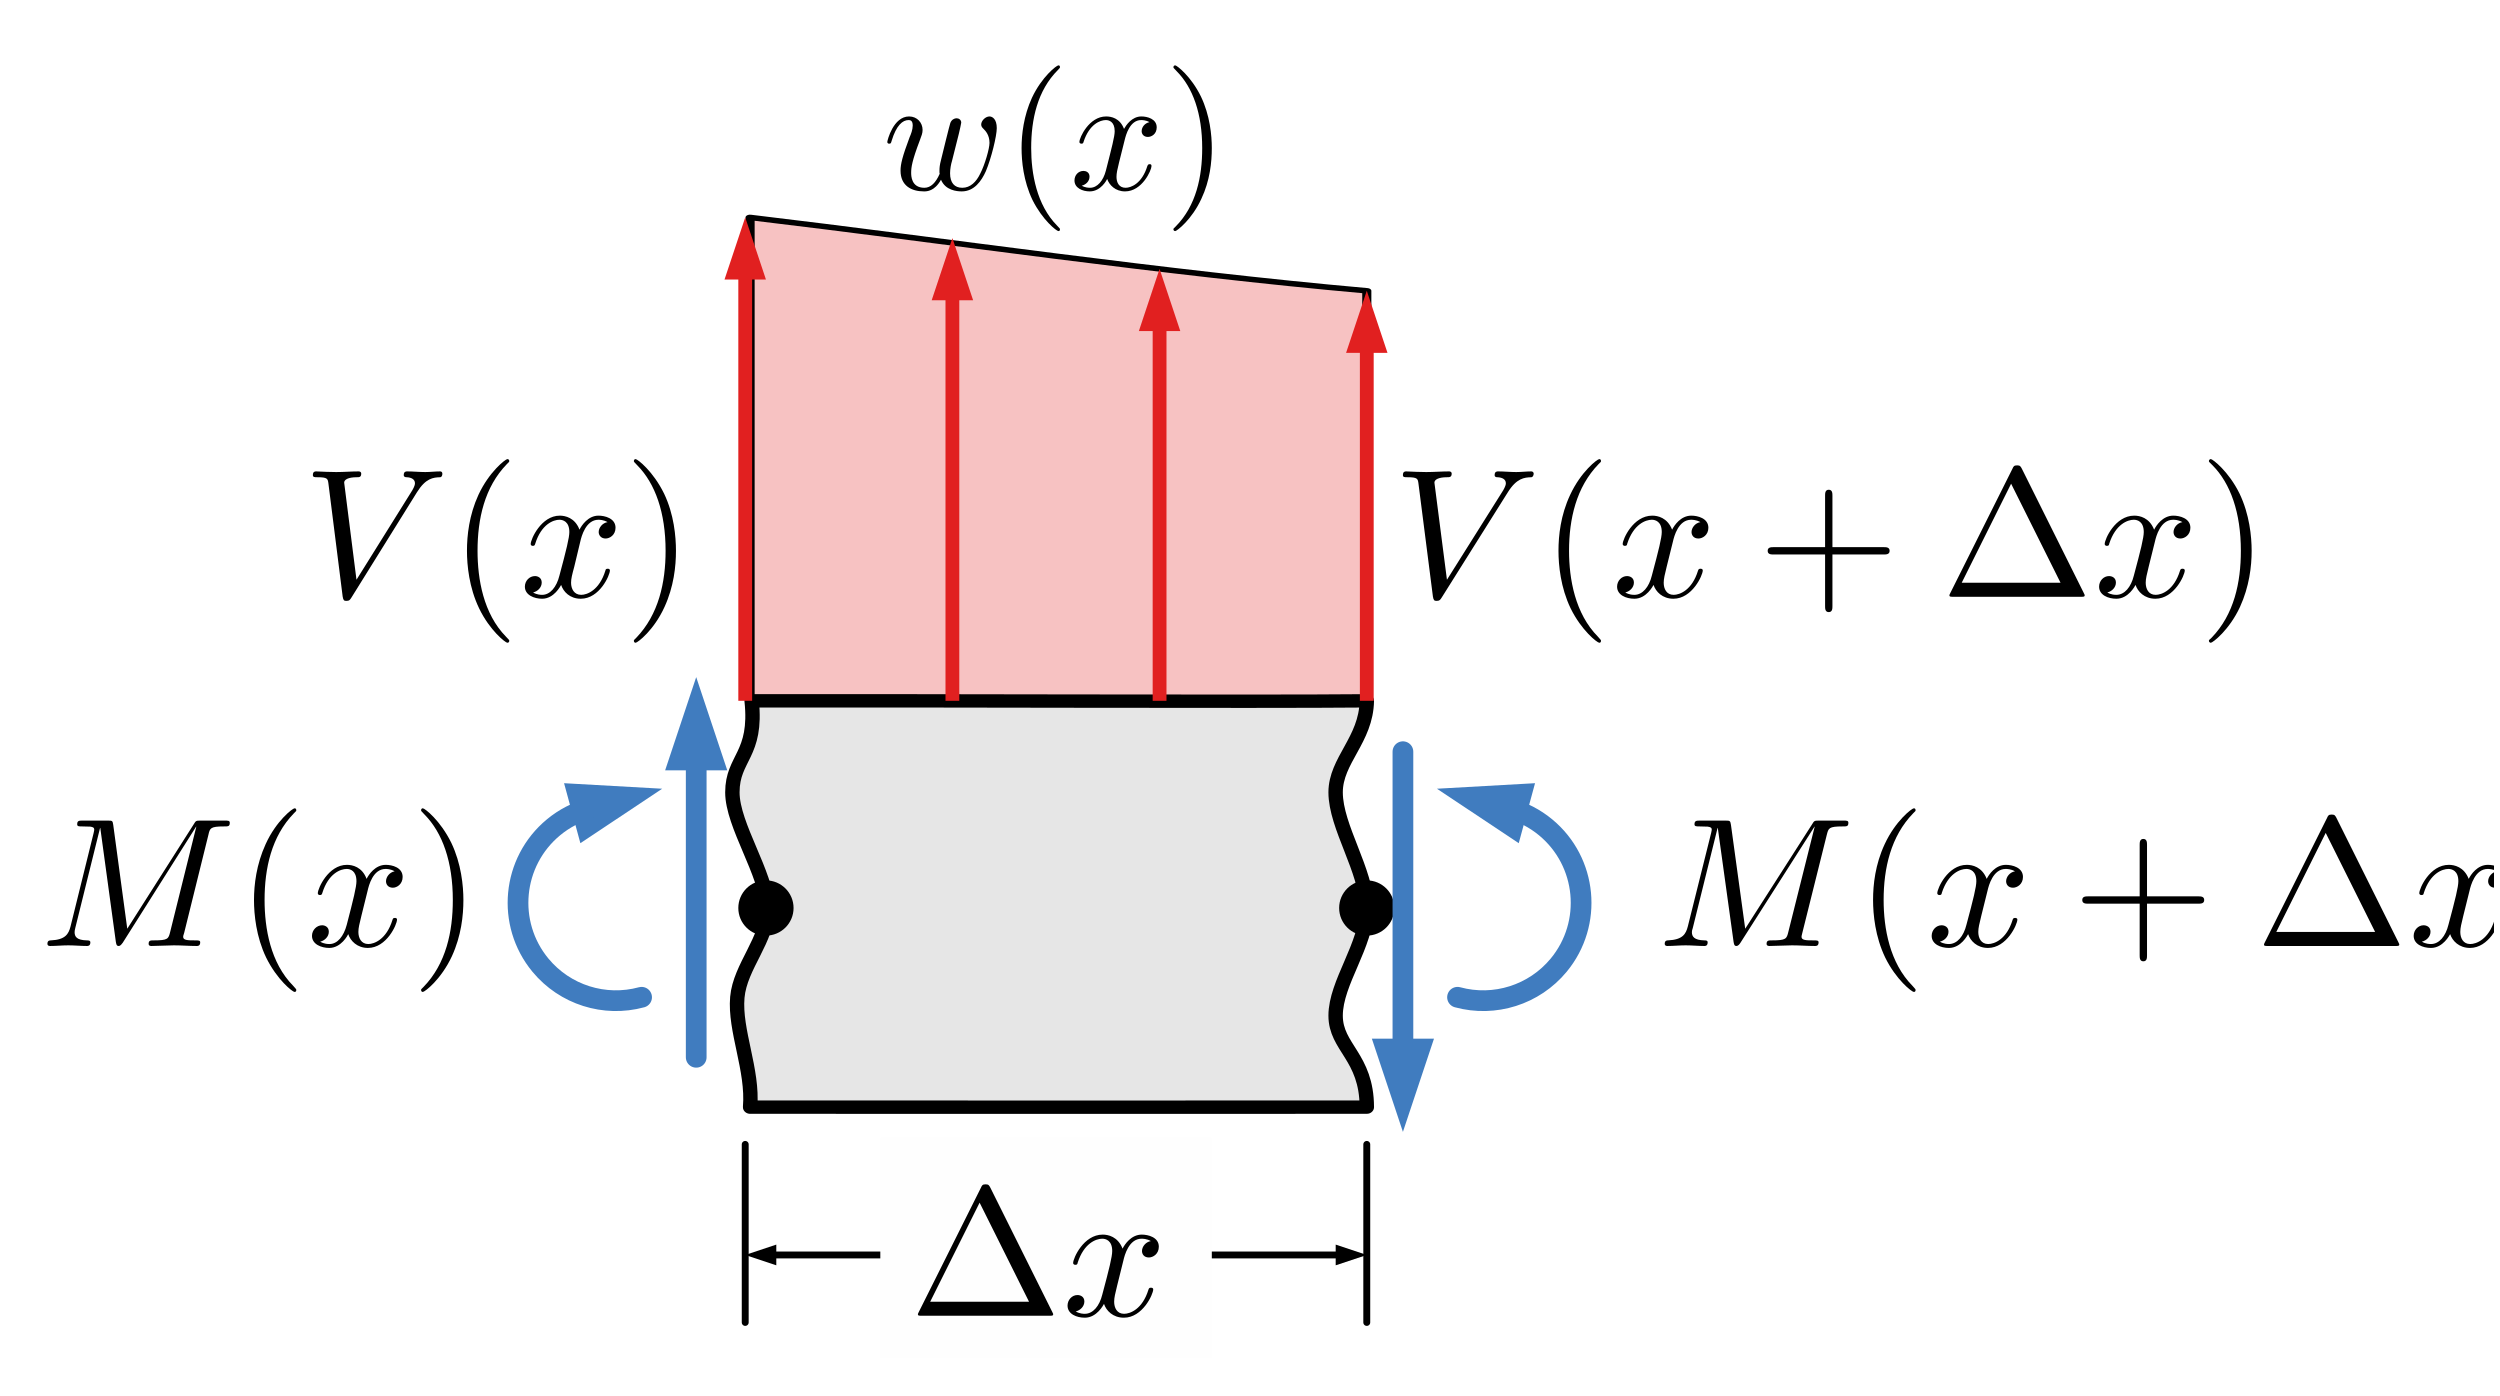
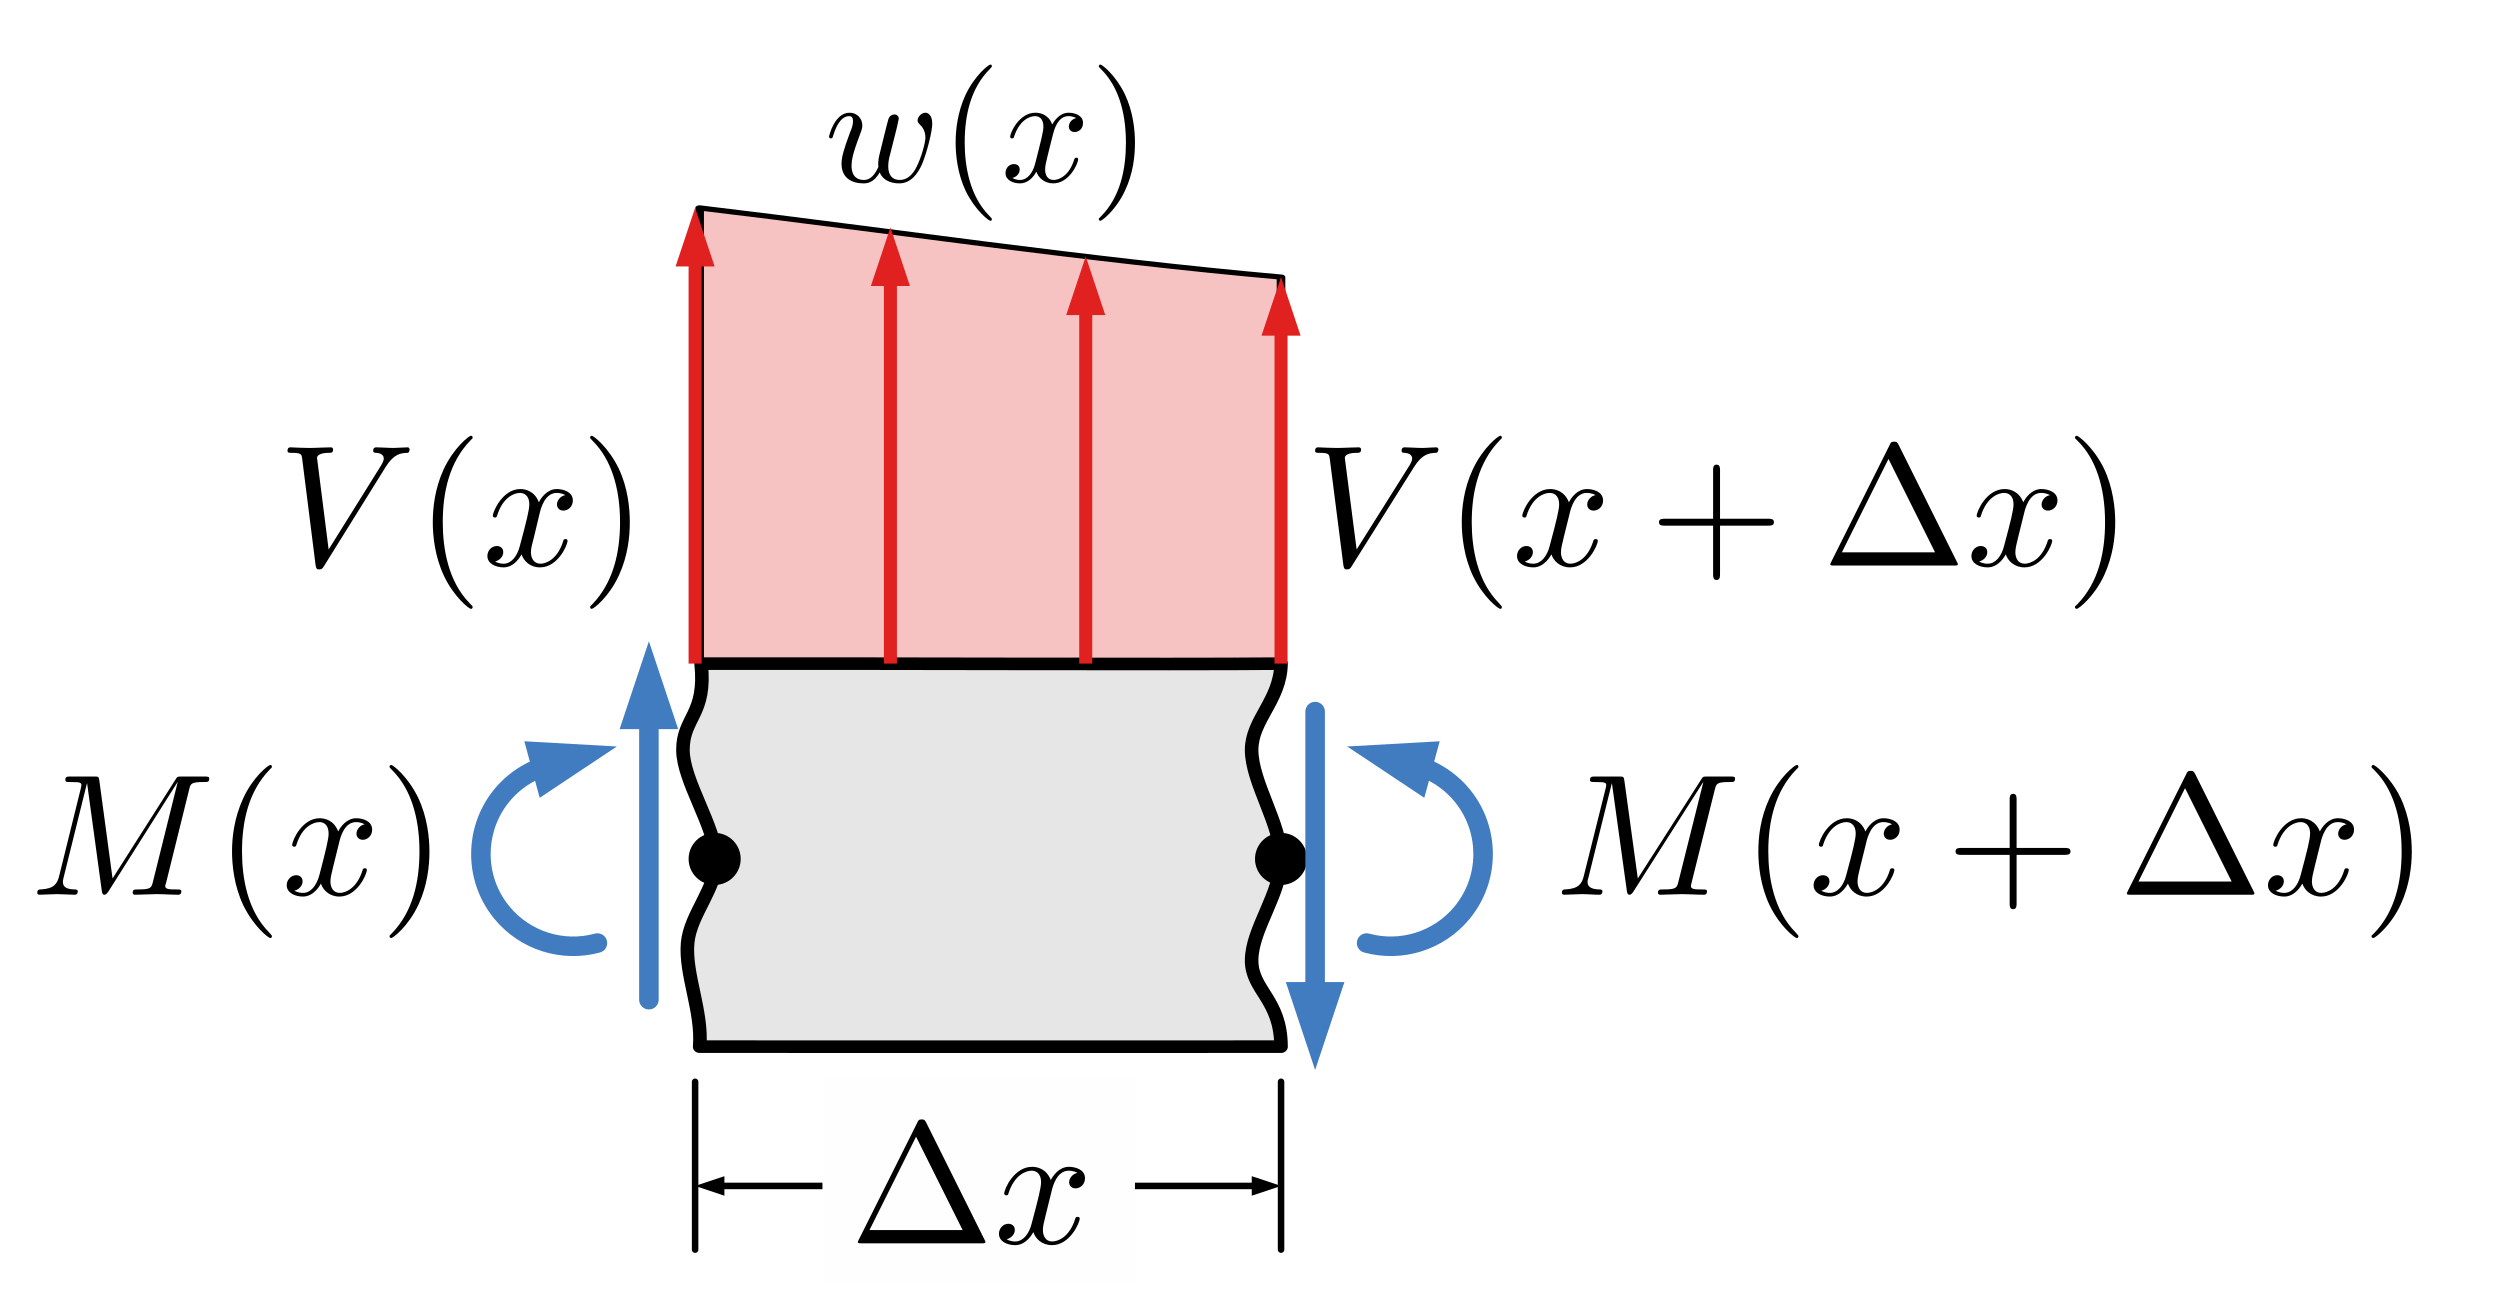
- <svg xmlns="http://www.w3.org/2000/svg" width="100%" height="100%" viewBox="0 0 181 101" version="1.1" xml:space="preserve" style="fill-rule:evenodd;clip-rule:evenodd;stroke-linecap:round;stroke-linejoin:round;stroke-miterlimit:1.5;">
-   <g transform="matrix(1,0,0,1,-37,-566)">
-     <g id="arbitrary-load-ex1" transform="matrix(1,0,0,0.833333,-622.434,562.263)">
-       <rect x="660" y="5" width="180" height="120" style="fill:none;" />
-       <clipPath id="_clip1">
-         <rect x="660" y="5" width="180" height="120" />
-       </clipPath>
-       <g clip-path="url(#_clip1)">
-         <g transform="matrix(1.70096,0,0,1,-540.837,-6.23748)">
+ <svg xmlns="http://www.w3.org/2000/svg" width="100%" height="100%" viewBox="0 0 192 101" version="1.1" xml:space="preserve" style="fill-rule:evenodd;clip-rule:evenodd;stroke-linecap:round;stroke-linejoin:round;stroke-miterlimit:1.5;">
+   <g transform="matrix(1,0,0,1,0,-565)">
+     <g transform="matrix(1.06381,0,0,0.833333,-702.118,561.489)">
+       <rect id="arbitrary-load-ex1" x="660" y="5" width="180" height="120" style="fill:none;" />
+       <g id="arbitrary-load-ex11">
+         <g transform="matrix(1.59892,0,0,1,-468.803,-6.23748)">
          <g transform="matrix(1.02157,0,0,1.25339,628.173,-678.676)">
            <path d="M107.087,598.527L107.087,565.097C115.393,566.743 124.239,568.926 132.783,570.184C132.783,598.689 132.783,598.527 132.783,598.527L107.087,598.527Z" style="fill:rgb(247,194,194);stroke:black;stroke-width:0.38px;" />
          </g>
          <g transform="matrix(0.839567,0,0,1.5901,457.541,-1643.79)">
            <path d="M333.541,1101C333.701,1098.96 332.746,1096.81 332.893,1095C333.032,1093.3 334.466,1091.83 334.427,1090.12C334.386,1088.25 332.642,1085.6 332.642,1083.8C332.642,1081.9 333.914,1081.77 333.619,1078.8C342.083,1078.78 359.271,1078.86 364.807,1078.8C364.775,1080.93 363.225,1082.05 363.225,1083.8C363.225,1085.69 364.807,1088.09 364.807,1090.12C364.807,1092.15 363.225,1094.19 363.225,1096C363.225,1097.75 364.8,1098.24 364.807,1101C355.211,1101.01 346.945,1101 333.541,1101Z" style="fill:rgb(230,230,230);stroke:black;stroke-width:0.73px;" />
          </g>
        </g>
-         <g transform="matrix(2,0,0,2.4,676.388,-310.229)">
+         <g transform="matrix(1.88003,0,0,2.4,675.405,-310.229)">
          <circle cx="41" cy="164" r="1" />
        </g>
-         <g transform="matrix(2,0,0,2.4,632.888,-310.229)">
+         <g transform="matrix(1.88003,0,0,2.4,634.515,-310.229)">
          <circle cx="41" cy="164" r="1" />
        </g>
-         <g transform="matrix(-1.99996,-0.0197212,0.0175393,-3.99778,930.262,737.146)">
-           <g transform="matrix(-0.499989,0.00246647,-0.0026323,-0.300153,137.018,182.591)">
-             <path d="M55.454,20.239L53.954,15.739L52.454,20.239L55.454,20.239Z" style="fill:rgb(225,32,32);" />
-             <path d="M53.954,19.339L53.954,50.739" style="fill:none;stroke:rgb(225,32,32);stroke-width:1px;stroke-linecap:butt;" />
-           </g>
-         </g>
-         <g transform="matrix(-1.99996,-0.018876,0.0175393,-3.82645,945.262,708.355)">
-           <g transform="matrix(-0.499989,0.00246647,-0.00275017,-0.313593,144.524,183.236)">
-             <path d="M70.454,21.739L68.954,17.239L67.454,21.739L70.454,21.739Z" style="fill:rgb(225,32,32);" />
-             <path d="M68.954,20.839L68.954,50.739" style="fill:none;stroke:rgb(225,32,32);stroke-width:1px;stroke-linecap:butt;" />
-           </g>
-         </g>
-         <g transform="matrix(-1.99996,-0.0176195,0.0175393,-3.57172,960.262,665.552)">
-           <g transform="matrix(-0.499989,0.00246647,-0.0029463,-0.335958,152.034,184.334)">
-             <path d="M85.454,23.969L83.954,19.469L82.454,23.969L85.454,23.969Z" style="fill:rgb(225,32,32);" />
-             <path d="M83.954,23.069L83.954,50.739" style="fill:none;stroke:rgb(225,32,32);stroke-width:1px;stroke-linecap:butt;" />
-           </g>
-         </g>
-         <g transform="matrix(-1.99996,-0.0167276,0.0175393,-3.39093,975.262,635.171)">
-           <g transform="matrix(-0.499989,0.00246647,-0.00310339,-0.35387,159.541,185.206)">
-             <path d="M100.454,25.552L98.954,21.052L97.454,25.552L100.454,25.552Z" style="fill:rgb(225,32,32);" />
-             <path d="M98.954,24.652L98.954,50.739" style="fill:none;stroke:rgb(225,32,32);stroke-width:1px;stroke-linecap:butt;" />
-           </g>
-         </g>
-         <g transform="matrix(1.20188,0,0,1.44225,720.126,7.23591)">
+         <g transform="matrix(-1.87999,-0.0197212,0.0164872,-3.99778,914.05,737.146)">
+           <g transform="matrix(-0.499989,0.00246647,-0.0026323,-0.300153,136.736,182.66)">
+             <path d="M54.888,20.465L53.388,15.965L51.888,20.465L54.888,20.465Z" style="fill:rgb(225,32,32);" />
+             <path d="M53.388,19.565L53.388,50.965" style="fill:none;stroke:rgb(225,32,32);stroke-width:1px;stroke-linecap:butt;" />
+           </g>
+         </g>
+         <g transform="matrix(-1.87999,-0.018876,0.0164872,-3.82645,928.15,708.355)">
+           <g transform="matrix(-0.499989,0.00246647,-0.00275017,-0.313593,144.242,183.308)">
+             <path d="M69.888,21.965L68.388,17.465L66.888,21.965L69.888,21.965Z" style="fill:rgb(225,32,32);" />
+             <path d="M68.388,21.065L68.388,50.965" style="fill:none;stroke:rgb(225,32,32);stroke-width:1px;stroke-linecap:butt;" />
+           </g>
+         </g>
+         <g transform="matrix(-1.87999,-0.0176195,0.0164872,-3.57172,942.25,665.552)">
+           <g transform="matrix(-0.499989,0.00246647,-0.0029463,-0.335958,151.751,184.411)">
+             <path d="M84.888,24.195L83.388,19.695L81.888,24.195L84.888,24.195Z" style="fill:rgb(225,32,32);" />
+             <path d="M83.388,23.295L83.388,50.965" style="fill:none;stroke:rgb(225,32,32);stroke-width:1px;stroke-linecap:butt;" />
+           </g>
+         </g>
+         <g transform="matrix(-1.87999,-0.0167276,0.0164872,-3.39093,956.35,635.171)">
+           <g transform="matrix(-0.499989,0.00246647,-0.00310339,-0.35387,159.259,185.287)">
+             <path d="M99.888,25.778L98.388,21.278L96.888,25.778L99.888,25.778Z" style="fill:rgb(225,32,32);" />
+             <path d="M98.388,24.878L98.388,50.965" style="fill:none;stroke:rgb(225,32,32);stroke-width:1px;stroke-linecap:butt;" />
+           </g>
+         </g>
+         <g transform="matrix(1.12978,0,0,1.44225,716.52,7.23591)">
          <g id="surface1">
            <g transform="matrix(1,0,0,1,2.656,9.513)">
              <g id="glyph0-1">
                <path d="M4.609,-3.375C4.656,-3.594 4.75,-3.969 4.75,-4.031C4.75,-4.203 4.609,-4.297 4.469,-4.297C4.344,-4.297 4.172,-4.219 4.094,-4.016C4.063,-3.953 3.594,-2.047 3.531,-1.781C3.453,-1.484 3.438,-1.313 3.438,-1.125C3.438,-1.016 3.438,-1 3.453,-0.953C3.219,-0.422 2.922,-0.109 2.531,-0.109C1.734,-0.109 1.734,-0.844 1.734,-1.016C1.734,-1.328 1.781,-1.719 2.25,-2.953C2.359,-3.25 2.422,-3.391 2.422,-3.594C2.422,-4.031 2.094,-4.406 1.609,-4.406C0.656,-4.406 0.297,-2.953 0.297,-2.875C0.297,-2.766 0.391,-2.766 0.406,-2.766C0.516,-2.766 0.516,-2.797 0.563,-2.953C0.844,-3.875 1.219,-4.188 1.578,-4.188C1.672,-4.188 1.828,-4.172 1.828,-3.859C1.828,-3.609 1.719,-3.328 1.641,-3.156C1.203,-1.984 1.094,-1.531 1.094,-1.141C1.094,-0.234 1.75,0.109 2.5,0.109C2.672,0.109 3.141,0.109 3.531,-0.594C3.797,0.047 4.484,0.109 4.781,0.109C5.531,0.109 5.969,-0.516 6.234,-1.109C6.563,-1.891 6.891,-3.234 6.891,-3.703C6.891,-4.25 6.625,-4.406 6.453,-4.406C6.203,-4.406 5.953,-4.141 5.953,-3.922C5.953,-3.797 6.016,-3.734 6.094,-3.656C6.203,-3.547 6.453,-3.297 6.453,-2.813C6.453,-2.469 6.172,-1.5 5.906,-0.984C5.656,-0.453 5.297,-0.109 4.813,-0.109C4.344,-0.109 4.078,-0.406 4.078,-0.984C4.078,-1.25 4.141,-1.563 4.188,-1.703L4.609,-3.375Z" style="fill-rule:nonzero;" />
              </g>
            </g>
            <g transform="matrix(1,0,0,1,10.057,9.513)">
              <g id="glyph1-1">
                <path d="M3.297,2.391C3.297,2.359 3.297,2.344 3.125,2.172C1.891,0.922 1.563,-0.969 1.563,-2.5C1.563,-4.234 1.938,-5.969 3.172,-7.203C3.297,-7.328 3.297,-7.344 3.297,-7.375C3.297,-7.453 3.266,-7.484 3.203,-7.484C3.094,-7.484 2.203,-6.797 1.609,-5.531C1.109,-4.438 0.984,-3.328 0.984,-2.5C0.984,-1.719 1.094,-0.516 1.641,0.625C2.25,1.844 3.094,2.5 3.203,2.5C3.266,2.5 3.297,2.469 3.297,2.391Z" style="fill-rule:nonzero;" />
              </g>
            </g>
            <g transform="matrix(1,0,0,1,13.931,9.513)">
              <g id="glyph0-2">
                <path d="M3.328,-3.016C3.391,-3.266 3.625,-4.188 4.313,-4.188C4.359,-4.188 4.609,-4.188 4.813,-4.063C4.531,-4 4.344,-3.766 4.344,-3.516C4.344,-3.359 4.453,-3.172 4.719,-3.172C4.938,-3.172 5.25,-3.344 5.25,-3.75C5.25,-4.266 4.672,-4.406 4.328,-4.406C3.75,-4.406 3.406,-3.875 3.281,-3.656C3.031,-4.313 2.5,-4.406 2.203,-4.406C1.172,-4.406 0.594,-3.125 0.594,-2.875C0.594,-2.766 0.703,-2.766 0.719,-2.766C0.797,-2.766 0.828,-2.797 0.844,-2.875C1.188,-3.938 1.844,-4.188 2.188,-4.188C2.375,-4.188 2.719,-4.094 2.719,-3.516C2.719,-3.203 2.547,-2.547 2.188,-1.141C2.031,-0.531 1.672,-0.109 1.234,-0.109C1.172,-0.109 0.953,-0.109 0.734,-0.234C0.984,-0.297 1.203,-0.5 1.203,-0.781C1.203,-1.047 0.984,-1.125 0.844,-1.125C0.531,-1.125 0.297,-0.875 0.297,-0.547C0.297,-0.094 0.781,0.109 1.219,0.109C1.891,0.109 2.25,-0.594 2.266,-0.641C2.391,-0.281 2.75,0.109 3.344,0.109C4.375,0.109 4.938,-1.172 4.938,-1.422C4.938,-1.531 4.859,-1.531 4.828,-1.531C4.734,-1.531 4.719,-1.484 4.688,-1.422C4.359,-0.344 3.688,-0.109 3.375,-0.109C2.984,-0.109 2.828,-0.422 2.828,-0.766C2.828,-0.984 2.875,-1.203 2.984,-1.641L3.328,-3.016Z" style="fill-rule:nonzero;" />
              </g>
            </g>
            <g transform="matrix(1,0,0,1,19.625,9.513)">
              <g id="glyph1-2">
                <path d="M2.875,-2.5C2.875,-3.266 2.766,-4.469 2.219,-5.609C1.625,-6.828 0.766,-7.484 0.672,-7.484C0.609,-7.484 0.563,-7.438 0.563,-7.375C0.563,-7.344 0.563,-7.328 0.75,-7.141C1.734,-6.156 2.297,-4.578 2.297,-2.5C2.297,-0.781 1.938,0.969 0.703,2.219C0.563,2.344 0.563,2.359 0.563,2.391C0.563,2.453 0.609,2.5 0.672,2.5C0.766,2.5 1.672,1.813 2.25,0.547C2.766,-0.547 2.875,-1.656 2.875,-2.5Z" style="fill-rule:nonzero;" />
              </g>
            </g>
          </g>
        </g>
-         <g transform="matrix(-0.361382,0.524428,0.437023,0.433658,770.747,-40.7815)">
-           <g transform="matrix(-1.12375,1.35896,1.35896,1.12375,176.35,-108.881)">
-             <path d="M111.137,56.704L104.034,57.104L109.957,61.046L111.137,56.704Z" style="fill:rgb(64,124,191);" />
-             <path d="M109.244,58.521C110.218,58.786 111.124,59.255 111.902,59.898C114.917,62.392 115.341,66.864 112.848,69.879C111.074,72.023 108.21,72.932 105.525,72.202C108.21,72.932 111.074,72.023 112.848,69.879C115.341,66.864 114.917,62.392 111.902,59.898C111.124,59.255 110.218,58.786 109.244,58.521Z" style="fill:none;stroke:rgb(64,124,191);stroke-width:1.5px;stroke-linecap:butt;" />
-           </g>
-         </g>
-         <g id="path17940" transform="matrix(-1.02231e-16,2.00348,1.66957,1.22678e-16,715.61,-118.978)">
-           <g transform="matrix(-3.66756e-17,0.598958,0.598958,3.66756e-17,61.6239,-33.6467)">
-             <path d="M99.321,75.198L101.571,81.948L103.821,75.198L99.321,75.198Z" style="fill:rgb(64,124,191);fill-rule:nonzero;" />
-             <path d="M101.571,76.548L101.571,54.423" style="fill:none;fill-rule:nonzero;stroke:rgb(64,124,191);stroke-width:1.5px;" />
-           </g>
-         </g>
-         <g transform="matrix(0.361382,0.524428,-0.437023,0.433658,700.097,-40.7815)">
-           <g transform="matrix(1.12375,-1.35896,1.35896,1.12375,5.56753,97.648)">
-             <path d="M42.019,61.046L47.942,57.104L40.838,56.704L42.019,61.046Z" style="fill:rgb(64,124,191);" />
-             <path d="M42.731,58.521C41.758,58.786 40.851,59.255 40.074,59.898C37.059,62.392 36.635,66.864 39.128,69.879C40.902,72.023 43.766,72.932 46.451,72.202C43.766,72.932 40.902,72.023 39.128,69.879C36.635,66.864 37.059,62.392 40.074,59.898C40.851,59.255 41.758,58.786 42.731,58.521Z" style="fill:none;stroke:rgb(64,124,191);stroke-width:1.5px;stroke-linecap:butt;" />
-           </g>
-         </g>
-         <g id="path179401" transform="matrix(1.02231e-16,-2.00348,-1.66957,-1.22678e-16,755.235,285.112)">
-           <g transform="matrix(3.66756e-17,-0.598958,-0.598958,-3.66756e-17,140.07,57.3804)">
-             <path d="M52.655,55.773L50.405,49.023L48.155,55.773L52.655,55.773Z" style="fill:rgb(64,124,191);fill-rule:nonzero;" />
-             <path d="M50.405,54.423L50.405,76.548" style="fill:none;fill-rule:nonzero;stroke:rgb(64,124,191);stroke-width:1.5px;" />
-           </g>
-         </g>
-         <g transform="matrix(1,0,0,1.2,448.961,-1217.29)">
+         <g transform="matrix(-0.339704,0.524428,0.410808,0.433658,764.104,-40.7815)">
+           <g transform="matrix(-1.12375,1.35896,1.35896,1.12375,175.407,-108.366)">
+             <path d="M110.572,56.93L103.468,57.33L109.391,61.272L110.572,56.93Z" style="fill:rgb(64,124,191);" />
+             <path d="M108.679,58.747C109.652,59.011 110.558,59.481 111.336,60.124C114.351,62.617 114.775,67.089 112.282,70.104C110.508,72.249 107.644,73.157 104.959,72.427C107.644,73.157 110.508,72.249 112.282,70.104C114.775,67.089 114.351,62.617 111.336,60.124C110.558,59.481 109.652,59.011 108.679,58.747Z" style="fill:none;stroke:rgb(64,124,191);stroke-width:1.5px;stroke-linecap:butt;" />
+           </g>
+         </g>
+         <g id="path17940" transform="matrix(-9.60989e-17,2.00348,1.56941,1.22678e-16,712.274,-118.978)">
+           <g transform="matrix(-3.66756e-17,0.598958,0.598958,3.66756e-17,61.4888,-33.3078)">
+             <path d="M98.755,75.424L101.005,82.174L103.255,75.424L98.755,75.424Z" style="fill:rgb(64,124,191);fill-rule:nonzero;" />
+             <path d="M101.005,76.774L101.005,54.649" style="fill:none;fill-rule:nonzero;stroke:rgb(64,124,191);stroke-width:1.5px;" />
+           </g>
+         </g>
+         <g transform="matrix(0.339704,0.524428,-0.410808,0.433658,697.691,-40.7815)">
+           <g transform="matrix(1.12375,-1.35896,1.35896,1.12375,5.89677,96.6255)">
+             <path d="M41.453,61.272L47.376,57.33L40.273,56.93L41.453,61.272Z" style="fill:rgb(64,124,191);" />
+             <path d="M42.166,58.747C41.192,59.011 40.286,59.481 39.508,60.124C36.493,62.617 36.069,67.089 38.562,70.104C40.336,72.249 43.2,73.157 45.885,72.427C43.2,73.157 40.336,72.249 38.562,70.104C36.069,67.089 36.493,62.617 39.508,60.124C40.286,59.481 41.192,59.011 42.166,58.747Z" style="fill:none;stroke:rgb(64,124,191);stroke-width:1.5px;stroke-linecap:butt;" />
+           </g>
+         </g>
+         <g id="path179401" transform="matrix(9.60989e-17,-2.00348,-1.56941,-1.22678e-16,749.522,285.112)">
+           <g transform="matrix(3.66756e-17,-0.598958,-0.598958,-3.66756e-17,140.205,57.0415)">
+             <path d="M52.089,55.999L49.839,49.249L47.589,55.999L52.089,55.999Z" style="fill:rgb(64,124,191);fill-rule:nonzero;" />
+             <path d="M49.839,54.649L49.839,76.774" style="fill:none;fill-rule:nonzero;stroke:rgb(64,124,191);stroke-width:1.5px;" />
+           </g>
+         </g>
+         <g transform="matrix(0.940013,0,0,1.2,461.621,-1217.29)">
          <path d="M264.427,1101L264.427,1113.89" style="fill:none;stroke:black;stroke-width:0.5px;" />
        </g>
-         <g transform="matrix(1,0,0,1.2,448.961,-1217.29)">
+         <g transform="matrix(0.940013,0,0,1.2,461.621,-1217.29)">
          <path d="M309.427,1101L309.427,1113.89" style="fill:none;stroke:black;stroke-width:0.5px;" />
        </g>
-         <g transform="matrix(1,0,0,1.2,448.961,-1214.89)">
-           <g transform="matrix(1,-0,-0,1,210.473,1016.15)">
-             <path d="M56.204,90.104L53.954,90.854L56.204,91.604L56.204,90.104Z" />
-             <path d="M96.704,90.104L98.954,90.854L96.704,91.604L96.704,90.104Z" />
-             <path d="M55.754,90.854L97.154,90.854" style="fill:none;stroke:black;stroke-width:0.5px;" />
-           </g>
-         </g>
-         <g transform="matrix(1,0,0,1.2,678.93,40.8457)">
+         <g transform="matrix(0.940013,0,0,1.2,461.621,-1214.89)">
+           <g transform="matrix(1,-0,-0,1,211.039,1015.92)">
+             <path d="M55.638,90.33L53.388,91.08L55.638,91.83L55.638,90.33Z" />
+             <path d="M96.138,90.33L98.388,91.08L96.138,91.83L96.138,90.33Z" />
+             <path d="M55.188,91.08L96.588,91.08" style="fill:none;stroke:black;stroke-width:0.5px;" />
+           </g>
+         </g>
+         <g transform="matrix(0.940013,0,0,1.2,677.794,40.8457)">
          <g id="surface11">
            <g transform="matrix(1,0,0,1,2.4222,12.9066)">
              <g id="glyph0-11">
                <path d="M8.266,-7.563C8.906,-8.594 9.453,-8.641 9.953,-8.656C10.109,-8.672 10.109,-8.906 10.109,-8.906C10.109,-9.016 10.047,-9.078 9.953,-9.078C9.609,-9.078 9.219,-9.031 8.875,-9.031C8.438,-9.031 7.984,-9.078 7.563,-9.078C7.484,-9.078 7.313,-9.078 7.313,-8.813C7.313,-8.672 7.438,-8.656 7.531,-8.656C7.875,-8.641 8.125,-8.5 8.125,-8.219C8.125,-8.016 7.938,-7.734 7.938,-7.719L3.891,-1.234L3,-8.266C3,-8.484 3.297,-8.656 3.906,-8.656C4.094,-8.656 4.234,-8.656 4.234,-8.922C4.234,-9.047 4.125,-9.078 4.047,-9.078C3.531,-9.078 2.953,-9.031 2.422,-9.031C2.188,-9.031 1.938,-9.047 1.703,-9.047C1.453,-9.047 1.203,-9.078 0.984,-9.078C0.891,-9.078 0.734,-9.078 0.734,-8.813C0.734,-8.656 0.859,-8.656 1.063,-8.656C1.797,-8.656 1.813,-8.547 1.859,-8.203L2.891,-0.016C2.938,0.25 2.984,0.297 3.156,0.297C3.375,0.297 3.422,0.219 3.531,0.047L8.266,-7.563Z" style="fill-rule:nonzero;" />
              </g>
            </g>
            <g transform="matrix(1,0,0,1,13.0152,12.9066)">
              <g id="glyph1-11">
                <path d="M4.359,3.188C4.359,3.141 4.359,3.125 4.125,2.891C2.484,1.219 2.063,-1.281 2.063,-3.328C2.063,-5.625 2.563,-7.938 4.188,-9.609C4.359,-9.766 4.359,-9.781 4.359,-9.828C4.359,-9.922 4.297,-9.969 4.219,-9.969C4.094,-9.969 2.906,-9.063 2.125,-7.375C1.453,-5.906 1.297,-4.438 1.297,-3.328C1.297,-2.281 1.453,-0.672 2.172,0.828C2.953,2.453 4.094,3.328 4.219,3.328C4.297,3.328 4.359,3.281 4.359,3.188Z" style="fill-rule:nonzero;" />
              </g>
            </g>
            <g transform="matrix(1,0,0,1,18.1302,12.9066)">
              <g id="glyph0-21">
                <path d="M4.391,-4.016C4.469,-4.359 4.781,-5.578 5.703,-5.578C5.766,-5.578 6.078,-5.578 6.359,-5.406C5.984,-5.344 5.719,-5 5.719,-4.688C5.719,-4.469 5.875,-4.219 6.219,-4.219C6.516,-4.219 6.938,-4.469 6.938,-5C6.938,-5.688 6.156,-5.875 5.703,-5.875C4.953,-5.875 4.484,-5.172 4.328,-4.859C4,-5.734 3.281,-5.875 2.906,-5.875C1.547,-5.875 0.797,-4.156 0.797,-3.828C0.797,-3.688 0.922,-3.688 0.953,-3.688C1.047,-3.688 1.094,-3.719 1.125,-3.844C1.563,-5.25 2.438,-5.578 2.875,-5.578C3.125,-5.578 3.594,-5.453 3.594,-4.688C3.594,-4.281 3.375,-3.391 2.875,-1.531C2.672,-0.703 2.203,-0.141 1.625,-0.141C1.547,-0.141 1.25,-0.141 0.969,-0.313C1.297,-0.391 1.594,-0.672 1.594,-1.031C1.594,-1.391 1.297,-1.5 1.109,-1.5C0.703,-1.5 0.375,-1.156 0.375,-0.734C0.375,-0.125 1.047,0.141 1.625,0.141C2.484,0.141 2.953,-0.781 3,-0.859C3.156,-0.375 3.625,0.141 4.422,0.141C5.781,0.141 6.531,-1.563 6.531,-1.906C6.531,-2.031 6.406,-2.031 6.375,-2.031C6.25,-2.031 6.219,-1.984 6.203,-1.891C5.766,-0.469 4.875,-0.141 4.453,-0.141C3.938,-0.141 3.719,-0.578 3.719,-1.016C3.719,-1.313 3.797,-1.609 3.953,-2.188L4.391,-4.016Z" style="fill-rule:nonzero;" />
              </g>
            </g>
            <g transform="matrix(1,0,0,1,25.6463,12.9066)">
              <g id="glyph1-21">
                <path d="M3.797,-3.328C3.797,-4.359 3.656,-5.969 2.938,-7.469C2.141,-9.094 1.016,-9.969 0.875,-9.969C0.797,-9.969 0.75,-9.906 0.75,-9.828C0.75,-9.781 0.75,-9.766 1,-9.516C2.297,-8.203 3.047,-6.094 3.047,-3.328C3.047,-1.047 2.547,1.281 0.922,2.969C0.75,3.125 0.75,3.141 0.75,3.188C0.75,3.266 0.797,3.328 0.875,3.328C1.016,3.328 2.203,2.422 2.969,0.734C3.641,-0.734 3.797,-2.203 3.797,-3.328Z" style="fill-rule:nonzero;" />
              </g>
            </g>
          </g>
        </g>
-         <g transform="matrix(1,0,0,1.2,723.169,103.309)">
+         <g transform="matrix(0.940013,0,0,1.2,719.379,103.309)">
          <g id="surface12">
            <rect x="0" y="0" width="24" height="16" style="fill:rgb(254,254,254);" />
            <g transform="matrix(1,0,0,1,2.09462,12.9066)">
              <g id="glyph0-12">
                <path d="M5.875,-9.266C5.781,-9.438 5.75,-9.516 5.531,-9.516C5.297,-9.516 5.266,-9.438 5.188,-9.266L0.688,-0.266C0.625,-0.141 0.625,-0.125 0.625,-0.109C0.625,0 0.703,0 0.922,0L10.141,0C10.344,0 10.422,0 10.422,-0.109C10.422,-0.125 10.422,-0.141 10.359,-0.266L5.875,-9.266ZM5.094,-8.188L8.672,-1.016L1.516,-1.016L5.094,-8.188Z" style="fill-rule:nonzero;" />
              </g>
            </g>
            <g transform="matrix(1,0,0,1,13.164,12.9066)">
              <g id="glyph1-12">
                <path d="M4.438,-4.016C4.516,-4.359 4.828,-5.578 5.75,-5.578C5.813,-5.578 6.141,-5.578 6.422,-5.406C6.047,-5.344 5.781,-5 5.781,-4.688C5.781,-4.469 5.922,-4.219 6.281,-4.219C6.578,-4.219 7,-4.469 7,-5C7,-5.688 6.219,-5.875 5.766,-5.875C5,-5.875 4.531,-5.172 4.375,-4.859C4.031,-5.734 3.328,-5.875 2.938,-5.875C1.547,-5.875 0.797,-4.156 0.797,-3.828C0.797,-3.688 0.938,-3.688 0.953,-3.688C1.063,-3.688 1.109,-3.719 1.125,-3.844C1.578,-5.25 2.453,-5.578 2.906,-5.578C3.156,-5.578 3.625,-5.453 3.625,-4.688C3.625,-4.281 3.406,-3.391 2.906,-1.531C2.703,-0.703 2.234,-0.141 1.641,-0.141C1.563,-0.141 1.266,-0.141 0.984,-0.313C1.313,-0.391 1.609,-0.672 1.609,-1.031C1.609,-1.391 1.313,-1.5 1.109,-1.5C0.719,-1.5 0.391,-1.156 0.391,-0.734C0.391,-0.125 1.047,0.141 1.641,0.141C2.516,0.141 2.984,-0.781 3.031,-0.859C3.188,-0.375 3.672,0.141 4.469,0.141C5.828,0.141 6.594,-1.563 6.594,-1.906C6.594,-2.031 6.469,-2.031 6.422,-2.031C6.313,-2.031 6.281,-1.984 6.25,-1.891C5.813,-0.469 4.922,-0.141 4.484,-0.141C3.969,-0.141 3.766,-0.578 3.766,-1.016C3.766,-1.313 3.844,-1.609 3.984,-2.188L4.438,-4.016Z" style="fill-rule:nonzero;" />
              </g>
            </g>
          </g>
        </g>
-         <g transform="matrix(1,0,0,1.2,757.923,40.8457)">
+         <g transform="matrix(0.940013,0,0,1.2,752.049,40.8457)">
          <g id="surface13">
            <g transform="matrix(1,0,0,1,2.3319,12.9066)">
              <g id="glyph0-13">
                <path d="M8.344,-7.563C8.984,-8.594 9.547,-8.641 10.047,-8.656C10.203,-8.672 10.219,-8.906 10.219,-8.906C10.219,-9.016 10.141,-9.078 10.047,-9.078C9.703,-9.078 9.313,-9.031 8.953,-9.031C8.516,-9.031 8.063,-9.078 7.641,-9.078C7.563,-9.078 7.391,-9.078 7.391,-8.813C7.391,-8.672 7.5,-8.656 7.594,-8.656C7.953,-8.641 8.203,-8.5 8.203,-8.219C8.203,-8.016 8.016,-7.734 8.016,-7.719L3.938,-1.234L3.031,-8.266C3.031,-8.484 3.328,-8.656 3.938,-8.656C4.125,-8.656 4.281,-8.656 4.281,-8.922C4.281,-9.047 4.172,-9.078 4.094,-9.078C3.563,-9.078 2.984,-9.031 2.438,-9.031C2.203,-9.031 1.953,-9.047 1.719,-9.047C1.469,-9.047 1.219,-9.078 1,-9.078C0.906,-9.078 0.75,-9.078 0.75,-8.813C0.75,-8.656 0.859,-8.656 1.078,-8.656C1.813,-8.656 1.828,-8.547 1.875,-8.203L2.922,-0.016C2.969,0.25 3.016,0.297 3.188,0.297C3.406,0.297 3.453,0.219 3.563,0.047L8.344,-7.563Z" style="fill-rule:nonzero;" />
              </g>
            </g>
            <g transform="matrix(1,0,0,1,13.0319,12.9066)">
              <g id="glyph1-13">
                <path d="M4.391,3.188C4.391,3.141 4.391,3.125 4.172,2.891C2.516,1.219 2.078,-1.281 2.078,-3.328C2.078,-5.625 2.594,-7.938 4.219,-9.609C4.391,-9.766 4.391,-9.781 4.391,-9.828C4.391,-9.922 4.344,-9.969 4.266,-9.969C4.125,-9.969 2.938,-9.063 2.156,-7.375C1.469,-5.906 1.313,-4.438 1.313,-3.328C1.313,-2.281 1.469,-0.672 2.188,0.828C2.984,2.453 4.125,3.328 4.266,3.328C4.344,3.328 4.391,3.281 4.391,3.188Z" style="fill-rule:nonzero;" />
              </g>
            </g>
            <g transform="matrix(1,0,0,1,18.1972,12.9066)">
              <g id="glyph0-22">
                <path d="M4.438,-4.016C4.516,-4.359 4.828,-5.578 5.75,-5.578C5.813,-5.578 6.141,-5.578 6.422,-5.406C6.047,-5.344 5.781,-5 5.781,-4.688C5.781,-4.469 5.922,-4.219 6.281,-4.219C6.578,-4.219 7,-4.469 7,-5C7,-5.688 6.219,-5.875 5.766,-5.875C5,-5.875 4.531,-5.172 4.375,-4.859C4.031,-5.734 3.328,-5.875 2.938,-5.875C1.547,-5.875 0.797,-4.156 0.797,-3.828C0.797,-3.688 0.938,-3.688 0.953,-3.688C1.063,-3.688 1.109,-3.719 1.125,-3.844C1.578,-5.25 2.453,-5.578 2.906,-5.578C3.156,-5.578 3.625,-5.453 3.625,-4.688C3.625,-4.281 3.406,-3.391 2.906,-1.531C2.703,-0.703 2.234,-0.141 1.641,-0.141C1.563,-0.141 1.266,-0.141 0.984,-0.313C1.313,-0.391 1.609,-0.672 1.609,-1.031C1.609,-1.391 1.313,-1.5 1.109,-1.5C0.719,-1.5 0.391,-1.156 0.391,-0.734C0.391,-0.125 1.047,0.141 1.641,0.141C2.516,0.141 2.984,-0.781 3.031,-0.859C3.188,-0.375 3.672,0.141 4.469,0.141C5.828,0.141 6.594,-1.563 6.594,-1.906C6.594,-2.031 6.469,-2.031 6.422,-2.031C6.313,-2.031 6.281,-1.984 6.25,-1.891C5.813,-0.469 4.922,-0.141 4.484,-0.141C3.969,-0.141 3.766,-0.578 3.766,-1.016C3.766,-1.313 3.844,-1.609 3.984,-2.188L4.438,-4.016Z" style="fill-rule:nonzero;" />
              </g>
            </g>
            <g transform="matrix(1,0,0,1,28.7412,12.9066)">
              <g id="glyph1-22">
                <path d="M5.438,-3.063L9.141,-3.063C9.328,-3.063 9.578,-3.063 9.578,-3.328C9.578,-3.594 9.328,-3.594 9.141,-3.594L5.438,-3.594L5.438,-7.313C5.438,-7.484 5.438,-7.75 5.172,-7.75C4.906,-7.75 4.906,-7.484 4.906,-7.313L4.906,-3.594L1.188,-3.594C1,-3.594 0.75,-3.594 0.75,-3.328C0.75,-3.063 1,-3.063 1.188,-3.063L4.906,-3.063L4.906,0.672C4.906,0.844 4.906,1.109 5.172,1.109C5.438,1.109 5.438,0.844 5.438,0.672L5.438,-3.063Z" style="fill-rule:nonzero;" />
              </g>
            </g>
            <g transform="matrix(1,0,0,1,42.022,12.9066)">
              <g id="glyph1-3">
                <path d="M5.875,-9.266C5.781,-9.438 5.75,-9.516 5.531,-9.516C5.297,-9.516 5.266,-9.438 5.188,-9.266L0.688,-0.266C0.625,-0.141 0.625,-0.125 0.625,-0.109C0.625,0 0.703,0 0.922,0L10.141,0C10.344,0 10.422,0 10.422,-0.109C10.422,-0.125 10.422,-0.141 10.359,-0.266L5.875,-9.266ZM5.094,-8.188L8.672,-1.016L1.516,-1.016L5.094,-8.188Z" style="fill-rule:nonzero;" />
              </g>
            </g>
            <g transform="matrix(1,0,0,1,53.0946,12.9066)">
              <g id="glyph0-23">
                <path d="M4.438,-4.016C4.516,-4.359 4.828,-5.578 5.75,-5.578C5.813,-5.578 6.141,-5.578 6.422,-5.406C6.047,-5.344 5.781,-5 5.781,-4.688C5.781,-4.469 5.922,-4.219 6.281,-4.219C6.578,-4.219 7,-4.469 7,-5C7,-5.688 6.219,-5.875 5.766,-5.875C5,-5.875 4.531,-5.172 4.375,-4.859C4.031,-5.734 3.328,-5.875 2.938,-5.875C1.547,-5.875 0.797,-4.156 0.797,-3.828C0.797,-3.688 0.938,-3.688 0.953,-3.688C1.063,-3.688 1.109,-3.719 1.125,-3.844C1.578,-5.25 2.453,-5.578 2.906,-5.578C3.156,-5.578 3.625,-5.453 3.625,-4.688C3.625,-4.281 3.406,-3.391 2.906,-1.531C2.703,-0.703 2.234,-0.141 1.641,-0.141C1.563,-0.141 1.266,-0.141 0.984,-0.313C1.313,-0.391 1.609,-0.672 1.609,-1.031C1.609,-1.391 1.313,-1.5 1.109,-1.5C0.719,-1.5 0.391,-1.156 0.391,-0.734C0.391,-0.125 1.047,0.141 1.641,0.141C2.516,0.141 2.984,-0.781 3.031,-0.859C3.188,-0.375 3.672,0.141 4.469,0.141C5.828,0.141 6.594,-1.563 6.594,-1.906C6.594,-2.031 6.469,-2.031 6.422,-2.031C6.313,-2.031 6.281,-1.984 6.25,-1.891C5.813,-0.469 4.922,-0.141 4.484,-0.141C3.969,-0.141 3.766,-0.578 3.766,-1.016C3.766,-1.313 3.844,-1.609 3.984,-2.188L4.438,-4.016Z" style="fill-rule:nonzero;" />
              </g>
            </g>
            <g transform="matrix(1,0,0,1,60.6865,12.9066)">
              <g id="glyph1-4">
                <path d="M3.844,-3.328C3.844,-4.359 3.688,-5.969 2.969,-7.469C2.172,-9.094 1.016,-9.969 0.891,-9.969C0.813,-9.969 0.75,-9.906 0.75,-9.828C0.75,-9.781 0.75,-9.766 1.016,-9.516C2.313,-8.203 3.063,-6.094 3.063,-3.328C3.063,-1.047 2.578,1.281 0.938,2.969C0.75,3.125 0.75,3.141 0.75,3.188C0.75,3.266 0.813,3.328 0.891,3.328C1.016,3.328 2.219,2.422 3,0.734C3.672,-0.734 3.844,-2.203 3.844,-3.328Z" style="fill-rule:nonzero;" />
              </g>
            </g>
          </g>
        </g>
-         <g transform="matrix(1,0,0,1.2,776.215,71.1839)">
+         <g transform="matrix(0.940013,0,0,1.2,769.244,71.1839)">
          <g id="surface14">
            <g transform="matrix(1,0,0,1,3.18126,12.9066)">
              <g id="glyph0-14">
                <path d="M12.297,-8.047C12.422,-8.531 12.438,-8.656 13.438,-8.656C13.75,-8.656 13.859,-8.656 13.859,-8.922C13.859,-9.078 13.734,-9.078 13.5,-9.078L11.75,-9.078C11.406,-9.078 11.391,-9.078 11.234,-8.813L6.391,-1.25L5.359,-8.766C5.313,-9.078 5.281,-9.078 4.938,-9.078L3.125,-9.078C2.875,-9.078 2.719,-9.078 2.719,-8.813C2.719,-8.656 2.844,-8.656 3.109,-8.656C3.281,-8.656 3.516,-8.641 3.672,-8.641C3.891,-8.609 3.969,-8.563 3.969,-8.422C3.969,-8.375 3.953,-8.328 3.922,-8.172L2.234,-1.406C2.094,-0.875 1.875,-0.453 0.797,-0.406C0.734,-0.406 0.563,-0.406 0.563,-0.156C0.563,-0.047 0.641,0 0.75,0C1.172,0 1.641,-0.047 2.078,-0.047C2.531,-0.047 3,0 3.438,0C3.5,0 3.672,0 3.672,-0.266C3.672,-0.406 3.531,-0.406 3.438,-0.406C2.688,-0.422 2.531,-0.688 2.531,-1C2.531,-1.094 2.547,-1.156 2.594,-1.297L4.391,-8.547L4.406,-8.547L5.547,-0.313C5.578,-0.141 5.594,0 5.75,0C5.891,0 5.984,-0.141 6.047,-0.234L11.406,-8.641L11.422,-8.641L9.516,-1.031C9.391,-0.516 9.359,-0.406 8.313,-0.406C8.094,-0.406 7.938,-0.406 7.938,-0.156C7.938,0 8.109,0 8.141,0C8.516,0 9.422,-0.047 9.781,-0.047C10.328,-0.047 10.906,0 11.453,0C11.531,0 11.703,0 11.703,-0.266C11.703,-0.406 11.578,-0.406 11.328,-0.406C10.844,-0.406 10.469,-0.406 10.469,-0.656C10.469,-0.703 10.469,-0.734 10.531,-0.969L12.297,-8.047Z" style="fill-rule:nonzero;" />
              </g>
            </g>
            <g transform="matrix(1,0,0,1,17.5159,12.9066)">
              <g id="glyph1-14">
                <path d="M4.391,3.188C4.391,3.141 4.391,3.125 4.172,2.891C2.516,1.219 2.078,-1.281 2.078,-3.328C2.078,-5.625 2.594,-7.938 4.219,-9.609C4.391,-9.766 4.391,-9.781 4.391,-9.828C4.391,-9.922 4.344,-9.969 4.266,-9.969C4.125,-9.969 2.938,-9.063 2.156,-7.375C1.469,-5.906 1.313,-4.438 1.313,-3.328C1.313,-2.281 1.469,-0.672 2.188,0.828C2.984,2.453 4.125,3.328 4.266,3.328C4.344,3.328 4.391,3.281 4.391,3.188Z" style="fill-rule:nonzero;" />
              </g>
            </g>
            <g transform="matrix(1,0,0,1,22.6813,12.9066)">
              <g id="glyph0-24">
                <path d="M4.438,-4.016C4.516,-4.359 4.828,-5.578 5.75,-5.578C5.813,-5.578 6.141,-5.578 6.422,-5.406C6.047,-5.344 5.781,-5 5.781,-4.688C5.781,-4.469 5.922,-4.219 6.281,-4.219C6.578,-4.219 7,-4.469 7,-5C7,-5.688 6.219,-5.875 5.766,-5.875C5,-5.875 4.531,-5.172 4.375,-4.859C4.031,-5.734 3.328,-5.875 2.938,-5.875C1.547,-5.875 0.797,-4.156 0.797,-3.828C0.797,-3.688 0.938,-3.688 0.953,-3.688C1.063,-3.688 1.109,-3.719 1.125,-3.844C1.578,-5.25 2.453,-5.578 2.906,-5.578C3.156,-5.578 3.625,-5.453 3.625,-4.688C3.625,-4.281 3.406,-3.391 2.906,-1.531C2.703,-0.703 2.234,-0.141 1.641,-0.141C1.563,-0.141 1.266,-0.141 0.984,-0.313C1.313,-0.391 1.609,-0.672 1.609,-1.031C1.609,-1.391 1.313,-1.5 1.109,-1.5C0.719,-1.5 0.391,-1.156 0.391,-0.734C0.391,-0.125 1.047,0.141 1.641,0.141C2.516,0.141 2.984,-0.781 3.031,-0.859C3.188,-0.375 3.672,0.141 4.469,0.141C5.828,0.141 6.594,-1.563 6.594,-1.906C6.594,-2.031 6.469,-2.031 6.422,-2.031C6.313,-2.031 6.281,-1.984 6.25,-1.891C5.813,-0.469 4.922,-0.141 4.484,-0.141C3.969,-0.141 3.766,-0.578 3.766,-1.016C3.766,-1.313 3.844,-1.609 3.984,-2.188L4.438,-4.016Z" style="fill-rule:nonzero;" />
              </g>
            </g>
            <g transform="matrix(1,0,0,1,33.2253,12.9066)">
              <g id="glyph1-23">
                <path d="M5.438,-3.063L9.141,-3.063C9.328,-3.063 9.578,-3.063 9.578,-3.328C9.578,-3.594 9.328,-3.594 9.141,-3.594L5.438,-3.594L5.438,-7.313C5.438,-7.484 5.438,-7.75 5.172,-7.75C4.906,-7.75 4.906,-7.484 4.906,-7.313L4.906,-3.594L1.188,-3.594C1,-3.594 0.75,-3.594 0.75,-3.328C0.75,-3.063 1,-3.063 1.188,-3.063L4.906,-3.063L4.906,0.672C4.906,0.844 4.906,1.109 5.172,1.109C5.438,1.109 5.438,0.844 5.438,0.672L5.438,-3.063Z" style="fill-rule:nonzero;" />
              </g>
            </g>
            <g transform="matrix(1,0,0,1,46.5061,12.9066)">
              <g id="glyph1-31">
                <path d="M5.875,-9.266C5.781,-9.438 5.75,-9.516 5.531,-9.516C5.297,-9.516 5.266,-9.438 5.188,-9.266L0.688,-0.266C0.625,-0.141 0.625,-0.125 0.625,-0.109C0.625,0 0.703,0 0.922,0L10.141,0C10.344,0 10.422,0 10.422,-0.109C10.422,-0.125 10.422,-0.141 10.359,-0.266L5.875,-9.266ZM5.094,-8.188L8.672,-1.016L1.516,-1.016L5.094,-8.188Z" style="fill-rule:nonzero;" />
              </g>
            </g>
            <g transform="matrix(1,0,0,1,57.5786,12.9066)">
              <g id="glyph0-25">
                <path d="M4.438,-4.016C4.516,-4.359 4.828,-5.578 5.75,-5.578C5.813,-5.578 6.141,-5.578 6.422,-5.406C6.047,-5.344 5.781,-5 5.781,-4.688C5.781,-4.469 5.922,-4.219 6.281,-4.219C6.578,-4.219 7,-4.469 7,-5C7,-5.688 6.219,-5.875 5.766,-5.875C5,-5.875 4.531,-5.172 4.375,-4.859C4.031,-5.734 3.328,-5.875 2.938,-5.875C1.547,-5.875 0.797,-4.156 0.797,-3.828C0.797,-3.688 0.938,-3.688 0.953,-3.688C1.063,-3.688 1.109,-3.719 1.125,-3.844C1.578,-5.25 2.453,-5.578 2.906,-5.578C3.156,-5.578 3.625,-5.453 3.625,-4.688C3.625,-4.281 3.406,-3.391 2.906,-1.531C2.703,-0.703 2.234,-0.141 1.641,-0.141C1.563,-0.141 1.266,-0.141 0.984,-0.313C1.313,-0.391 1.609,-0.672 1.609,-1.031C1.609,-1.391 1.313,-1.5 1.109,-1.5C0.719,-1.5 0.391,-1.156 0.391,-0.734C0.391,-0.125 1.047,0.141 1.641,0.141C2.516,0.141 2.984,-0.781 3.031,-0.859C3.188,-0.375 3.672,0.141 4.469,0.141C5.828,0.141 6.594,-1.563 6.594,-1.906C6.594,-2.031 6.469,-2.031 6.422,-2.031C6.313,-2.031 6.281,-1.984 6.25,-1.891C5.813,-0.469 4.922,-0.141 4.484,-0.141C3.969,-0.141 3.766,-0.578 3.766,-1.016C3.766,-1.313 3.844,-1.609 3.984,-2.188L4.438,-4.016Z" style="fill-rule:nonzero;" />
              </g>
            </g>
            <g transform="matrix(1,0,0,1,65.1706,12.9066)">
              <g id="glyph1-41">
-                             </g>
-             </g>
-           </g>
-         </g>
-         <g transform="matrix(1,0,0,1.2,659.053,71.1839)">
+                 <path d="M3.844,-3.328C3.844,-4.359 3.688,-5.969 2.969,-7.469C2.172,-9.094 1.016,-9.969 0.891,-9.969C0.813,-9.969 0.75,-9.906 0.75,-9.828C0.75,-9.781 0.75,-9.766 1.016,-9.516C2.313,-8.203 3.063,-6.094 3.063,-3.328C3.063,-1.047 2.578,1.281 0.938,2.969C0.75,3.125 0.75,3.141 0.75,3.188C0.75,3.266 0.813,3.328 0.891,3.328C1.016,3.328 2.219,2.422 3,0.734C3.672,-0.734 3.844,-2.203 3.844,-3.328Z" style="fill-rule:nonzero;" />
+               </g>
+             </g>
+           </g>
+         </g>
+         <g transform="matrix(0.940013,0,0,1.2,659.11,71.1839)">
          <g id="surface15">
            <g transform="matrix(1,0,0,1,3.2667,12.9066)">
              <g id="glyph0-15">
                <path d="M12.203,-8.047C12.313,-8.531 12.344,-8.656 13.328,-8.656C13.641,-8.656 13.75,-8.656 13.75,-8.922C13.75,-9.078 13.625,-9.078 13.391,-9.078L11.656,-9.078C11.313,-9.078 11.297,-9.078 11.141,-8.813L6.328,-1.25L5.313,-8.766C5.266,-9.078 5.25,-9.078 4.906,-9.078L3.094,-9.078C2.844,-9.078 2.703,-9.078 2.703,-8.813C2.703,-8.656 2.813,-8.656 3.078,-8.656C3.25,-8.656 3.484,-8.641 3.656,-8.641C3.859,-8.609 3.938,-8.563 3.938,-8.422C3.938,-8.375 3.922,-8.328 3.891,-8.172L2.219,-1.406C2.078,-0.875 1.859,-0.453 0.797,-0.406C0.719,-0.406 0.547,-0.406 0.547,-0.156C0.547,-0.047 0.625,0 0.734,0C1.156,0 1.625,-0.047 2.063,-0.047C2.5,-0.047 2.984,0 3.406,0C3.484,0 3.656,0 3.656,-0.266C3.656,-0.406 3.5,-0.406 3.406,-0.406C2.656,-0.422 2.516,-0.688 2.516,-1C2.516,-1.094 2.531,-1.156 2.563,-1.297L4.359,-8.547L4.375,-8.547L5.5,-0.313C5.531,-0.141 5.547,0 5.703,0C5.844,0 5.922,-0.141 6,-0.234L11.313,-8.641L11.328,-8.641L9.438,-1.031C9.313,-0.516 9.281,-0.406 8.25,-0.406C8.016,-0.406 7.875,-0.406 7.875,-0.156C7.875,0 8.031,0 8.078,0C8.438,0 9.344,-0.047 9.703,-0.047C10.25,-0.047 10.813,0 11.359,0C11.438,0 11.609,0 11.609,-0.266C11.609,-0.406 11.484,-0.406 11.234,-0.406C10.75,-0.406 10.375,-0.406 10.375,-0.656C10.375,-0.703 10.375,-0.734 10.453,-0.969L12.203,-8.047Z" style="fill-rule:nonzero;" />
              </g>
            </g>
            <g transform="matrix(1,0,0,1,17.4734,12.9066)">
              <g id="glyph1-15">
                <path d="M4.359,3.188C4.359,3.141 4.359,3.125 4.141,2.891C2.484,1.219 2.063,-1.281 2.063,-3.328C2.063,-5.625 2.563,-7.938 4.188,-9.609C4.359,-9.766 4.359,-9.781 4.359,-9.828C4.359,-9.922 4.313,-9.969 4.234,-9.969C4.094,-9.969 2.906,-9.063 2.141,-7.375C1.469,-5.906 1.297,-4.438 1.297,-3.328C1.297,-2.281 1.453,-0.672 2.172,0.828C2.969,2.453 4.094,3.328 4.234,3.328C4.313,3.328 4.359,3.281 4.359,3.188Z" style="fill-rule:nonzero;" />
              </g>
            </g>
            <g transform="matrix(1,0,0,1,22.5939,12.9066)">
              <g id="glyph0-26">
                <path d="M4.406,-4.016C4.484,-4.359 4.781,-5.578 5.703,-5.578C5.766,-5.578 6.078,-5.578 6.359,-5.406C6,-5.344 5.734,-5 5.734,-4.688C5.734,-4.469 5.875,-4.219 6.234,-4.219C6.516,-4.219 6.938,-4.469 6.938,-5C6.938,-5.688 6.172,-5.875 5.719,-5.875C4.953,-5.875 4.484,-5.172 4.328,-4.859C4,-5.734 3.297,-5.875 2.906,-5.875C1.547,-5.875 0.797,-4.156 0.797,-3.828C0.797,-3.688 0.922,-3.688 0.953,-3.688C1.047,-3.688 1.094,-3.719 1.125,-3.844C1.563,-5.25 2.438,-5.578 2.891,-5.578C3.141,-5.578 3.594,-5.453 3.594,-4.688C3.594,-4.281 3.375,-3.391 2.891,-1.531C2.672,-0.703 2.219,-0.141 1.641,-0.141C1.547,-0.141 1.25,-0.141 0.969,-0.313C1.297,-0.391 1.594,-0.672 1.594,-1.031C1.594,-1.391 1.297,-1.5 1.109,-1.5C0.719,-1.5 0.375,-1.156 0.375,-0.734C0.375,-0.125 1.047,0.141 1.625,0.141C2.484,0.141 2.969,-0.781 3,-0.859C3.156,-0.375 3.641,0.141 4.422,0.141C5.781,0.141 6.531,-1.563 6.531,-1.906C6.531,-2.031 6.422,-2.031 6.375,-2.031C6.25,-2.031 6.234,-1.984 6.203,-1.891C5.766,-0.469 4.875,-0.141 4.453,-0.141C3.938,-0.141 3.734,-0.578 3.734,-1.016C3.734,-1.313 3.813,-1.609 3.953,-2.188L4.406,-4.016Z" style="fill-rule:nonzero;" />
              </g>
            </g>
            <g transform="matrix(1,0,0,1,30.1181,12.9066)">
              <g id="glyph1-24">
                <path d="M3.813,-3.328C3.813,-4.359 3.656,-5.969 2.938,-7.469C2.141,-9.094 1.016,-9.969 0.875,-9.969C0.797,-9.969 0.75,-9.906 0.75,-9.828C0.75,-9.781 0.75,-9.766 1,-9.516C2.297,-8.203 3.047,-6.094 3.047,-3.328C3.047,-1.047 2.563,1.281 0.922,2.969C0.75,3.125 0.75,3.141 0.75,3.188C0.75,3.266 0.797,3.328 0.875,3.328C1.016,3.328 2.203,2.422 2.984,0.734C3.656,-0.734 3.813,-2.203 3.813,-3.328Z" style="fill-rule:nonzero;" />
              </g>
            </g>
          </g>
        </g>
      </g>
    </g>
  </g>
</svg>
